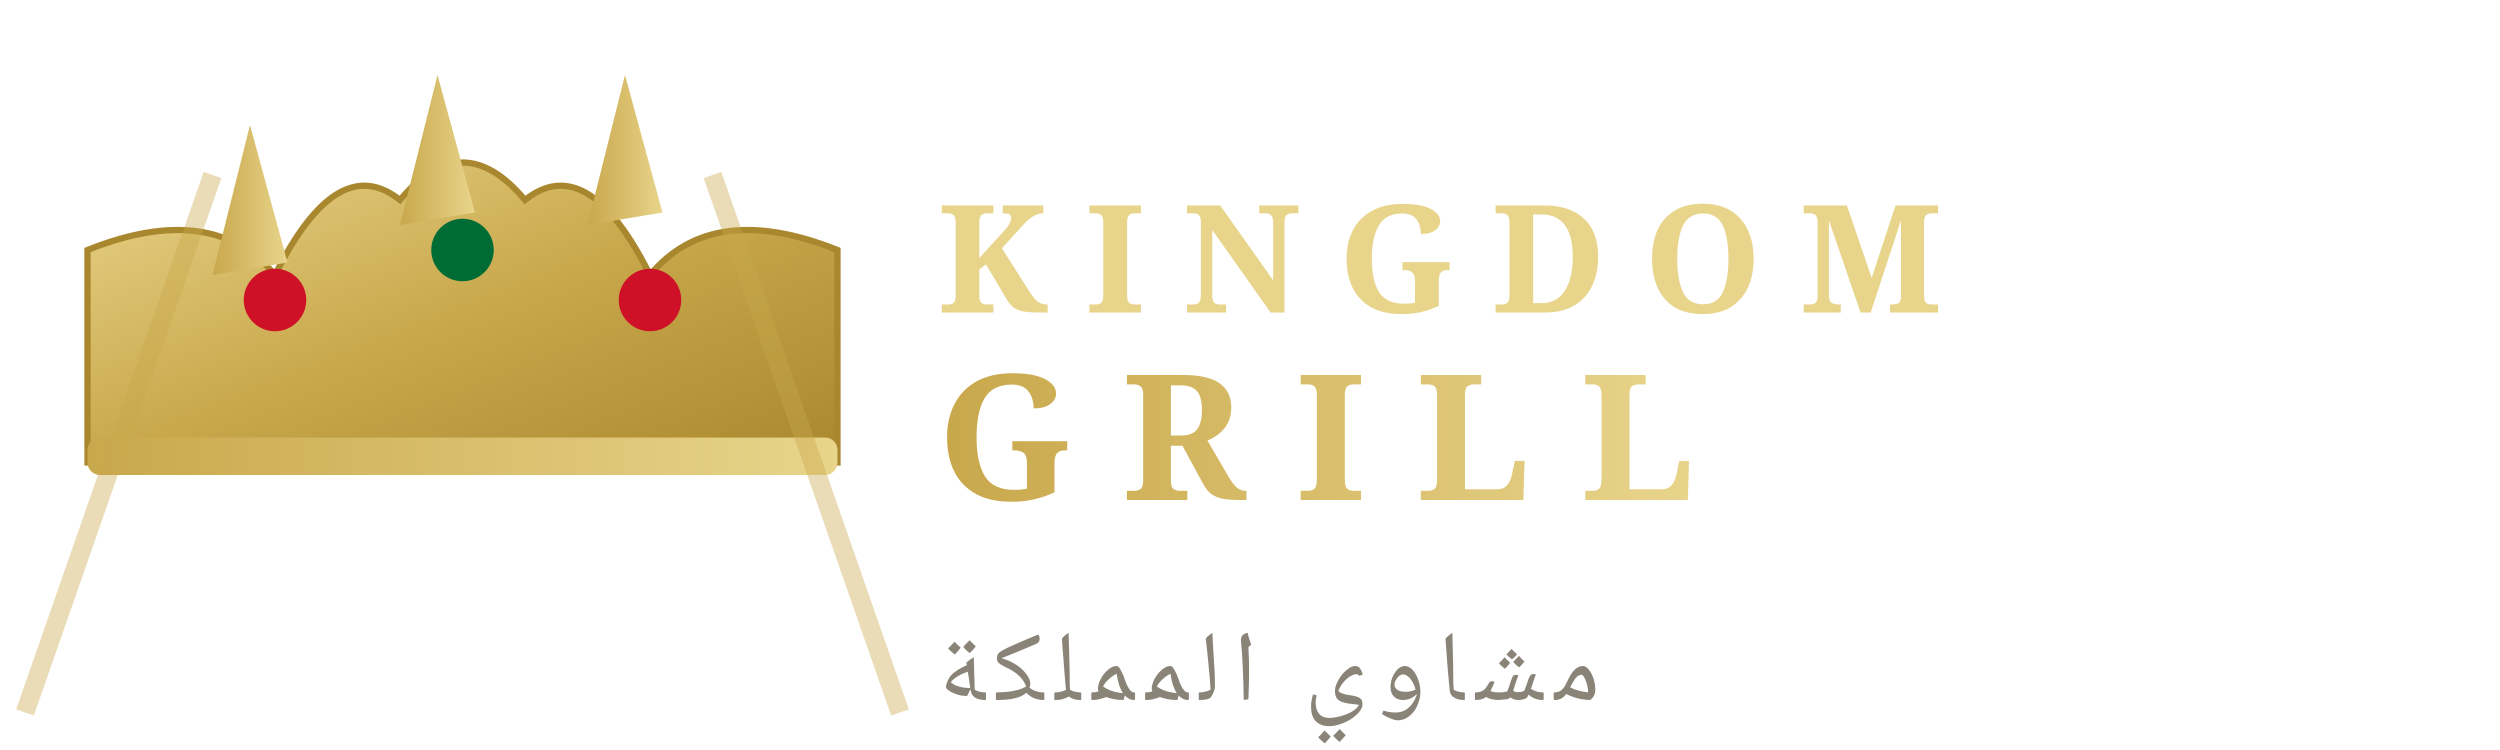
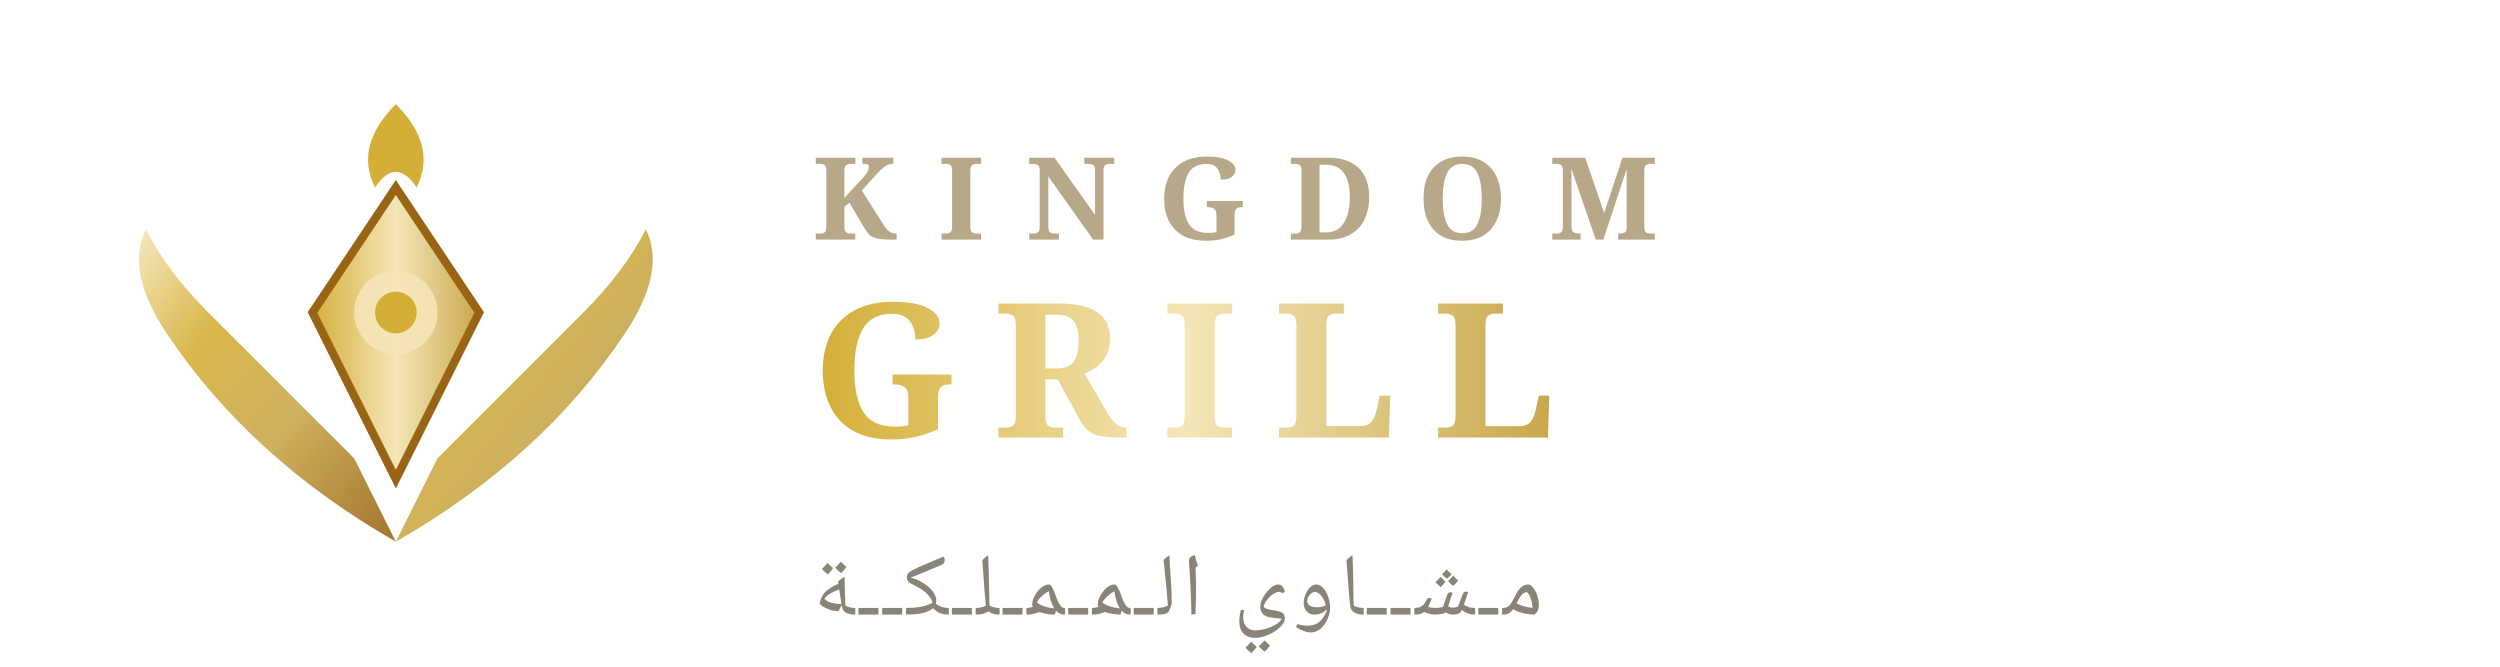
- <svg xmlns="http://www.w3.org/2000/svg" viewBox="0 0 200 60" width="200" height="60">
+ <svg xmlns="http://www.w3.org/2000/svg" viewBox="0 0 240 64" width="240" height="64">
  <defs>
-     <linearGradient id="goldGrad" x1="0%" y1="0%" x2="100%" y2="100%">
-       <stop offset="0%" style="stop-color:#E8D48B" />
-       <stop offset="50%" style="stop-color:#C9A84C" />
-       <stop offset="100%" style="stop-color:#A8872E" />
+     <linearGradient id="g" x1="0%" y1="0%" x2="100%" y2="100%">
+       <stop offset="0%" style="stop-color:#F5E6B8" />
+       <stop offset="30%" style="stop-color:#D4AF37" />
+       <stop offset="60%" style="stop-color:#C9A84C" />
+       <stop offset="100%" style="stop-color:#996515" />
    </linearGradient>
-     <linearGradient id="goldGrad2" x1="0%" y1="0%" x2="100%" y2="0%">
-       <stop offset="0%" style="stop-color:#C9A84C" />
-       <stop offset="100%" style="stop-color:#E8D48B" />
+     <linearGradient id="g2" x1="0%" y1="0%" x2="100%" y2="0%">
+       <stop offset="0%" style="stop-color:#D4AF37" />
+       <stop offset="50%" style="stop-color:#F5E6B8" />
+       <stop offset="100%" style="stop-color:#C9A84C" />
+     </linearGradient>
+     <linearGradient id="g3" x1="0%" y1="0%" x2="0%" y2="100%">
+       <stop offset="0%" style="stop-color:#D4AF37" />
+       <stop offset="100%" style="stop-color:#996515" />
    </linearGradient>
  </defs>
-   <g transform="translate(2, 2)">
-     <path d="M5 35 L5 18 Q15 14 20 20 Q25 10 30 14 Q35 8 40 14 Q45 10 50 20 Q55 14 65 18 L65 35 Z" fill="url(#goldGrad)" stroke="#A8872E" stroke-width="0.5" />
-     <circle cx="20" cy="22" r="2.5" fill="#CE1126" />
-     <circle cx="35" cy="18" r="2.5" fill="#006C35" />
-     <circle cx="50" cy="22" r="2.5" fill="#CE1126" />
-     <path d="M15 20 L18 8 L21 19" fill="url(#goldGrad2)" />
-     <path d="M30 16 L33 4 L36 15" fill="url(#goldGrad2)" />
-     <path d="M45 16 L48 4 L51 15" fill="url(#goldGrad2)" />
-     <rect x="5" y="33" width="60" height="3" rx="1" fill="url(#goldGrad2)" />
-     <line x1="55" y1="12" x2="70" y2="55" stroke="#C9A84C" stroke-width="1.5" opacity="0.4" />
-     <line x1="15" y1="12" x2="0" y2="55" stroke="#C9A84C" stroke-width="1.5" opacity="0.4" />
+   <g transform="translate(4, 8)">
+     <path d="M34 44 Q20 36 12 24 Q8 18 10 14 Q12 18 16 22 Q22 28 30 36 Z" fill="url(#g)" opacity="0.9" />
+     <path d="M34 44 Q48 36 56 24 Q60 18 58 14 Q56 18 52 22 Q46 28 38 36 Z" fill="url(#g)" opacity="0.9" />
+     <polygon points="34,10 42,22 34,38 26,22" fill="url(#g2)" stroke="#996515" stroke-width="0.8" />
+     <circle cx="34" cy="22" r="4" fill="#F5E6B8" opacity="0.9" />
+     <circle cx="34" cy="22" r="2" fill="#D4AF37" />
+     <path d="M34 2 Q38 6 36 10 Q34 7 32 10 Q30 6 34 2 Z" fill="#D4AF37" />
  </g>
-   <text x="75" y="25" font-family="'Playfair Display', Georgia, serif" font-size="12" font-weight="700" fill="#E8D48B" letter-spacing="3">KINGDOM</text>
-   <text x="75" y="40" font-family="'Playfair Display', Georgia, serif" font-size="14" font-weight="700" fill="url(#goldGrad2)" letter-spacing="4">GRILL</text>
-   <line x1="75" y1="45" x2="190" y2="45" stroke="url(#goldGrad)" stroke-width="0.5" opacity="0.5" />
-   <text x="75" y="56" font-family="'Noto Naskh Arabic', serif" font-size="8" fill="#8A8478" letter-spacing="1">مشاوي المملكة</text>
+   <text x="78" y="23" font-family="'Playfair Display', 'Georgia', serif" font-size="11" font-weight="600" fill="#B8A88A" letter-spacing="4">KINGDOM</text>
+   <text x="78" y="42" font-family="'Playfair Display', 'Georgia', serif" font-size="18" font-weight="700" fill="url(#g2)" letter-spacing="3.5">GRILL</text>
+   <line x1="78" y1="47" x2="230" y2="47" stroke="url(#g)" stroke-width="0.7" opacity="0.5" />
+   <text x="78" y="59" font-family="'Noto Naskh Arabic', 'Traditional Arabic', serif" font-size="8.5" fill="#8A8478" letter-spacing="0.5">مـشــاوي الـمـمـلـكــة</text>
</svg>
